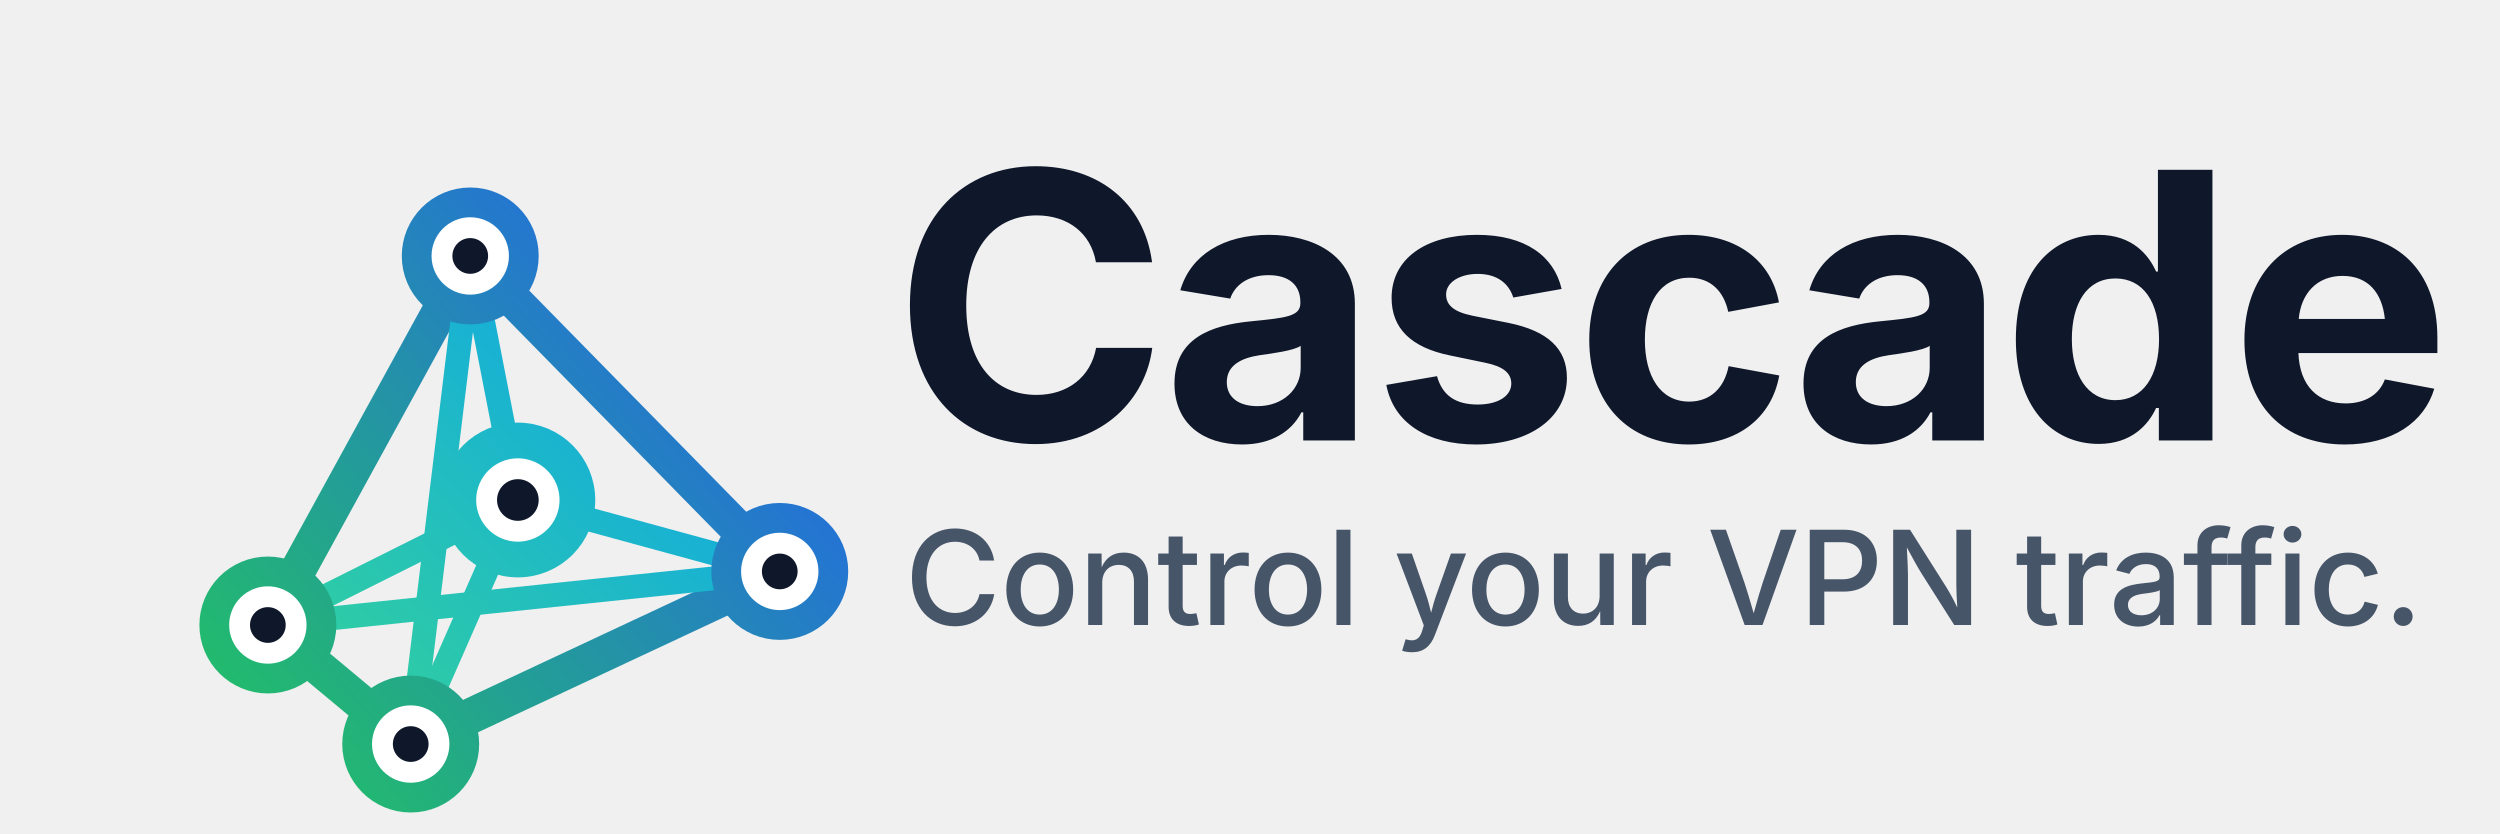
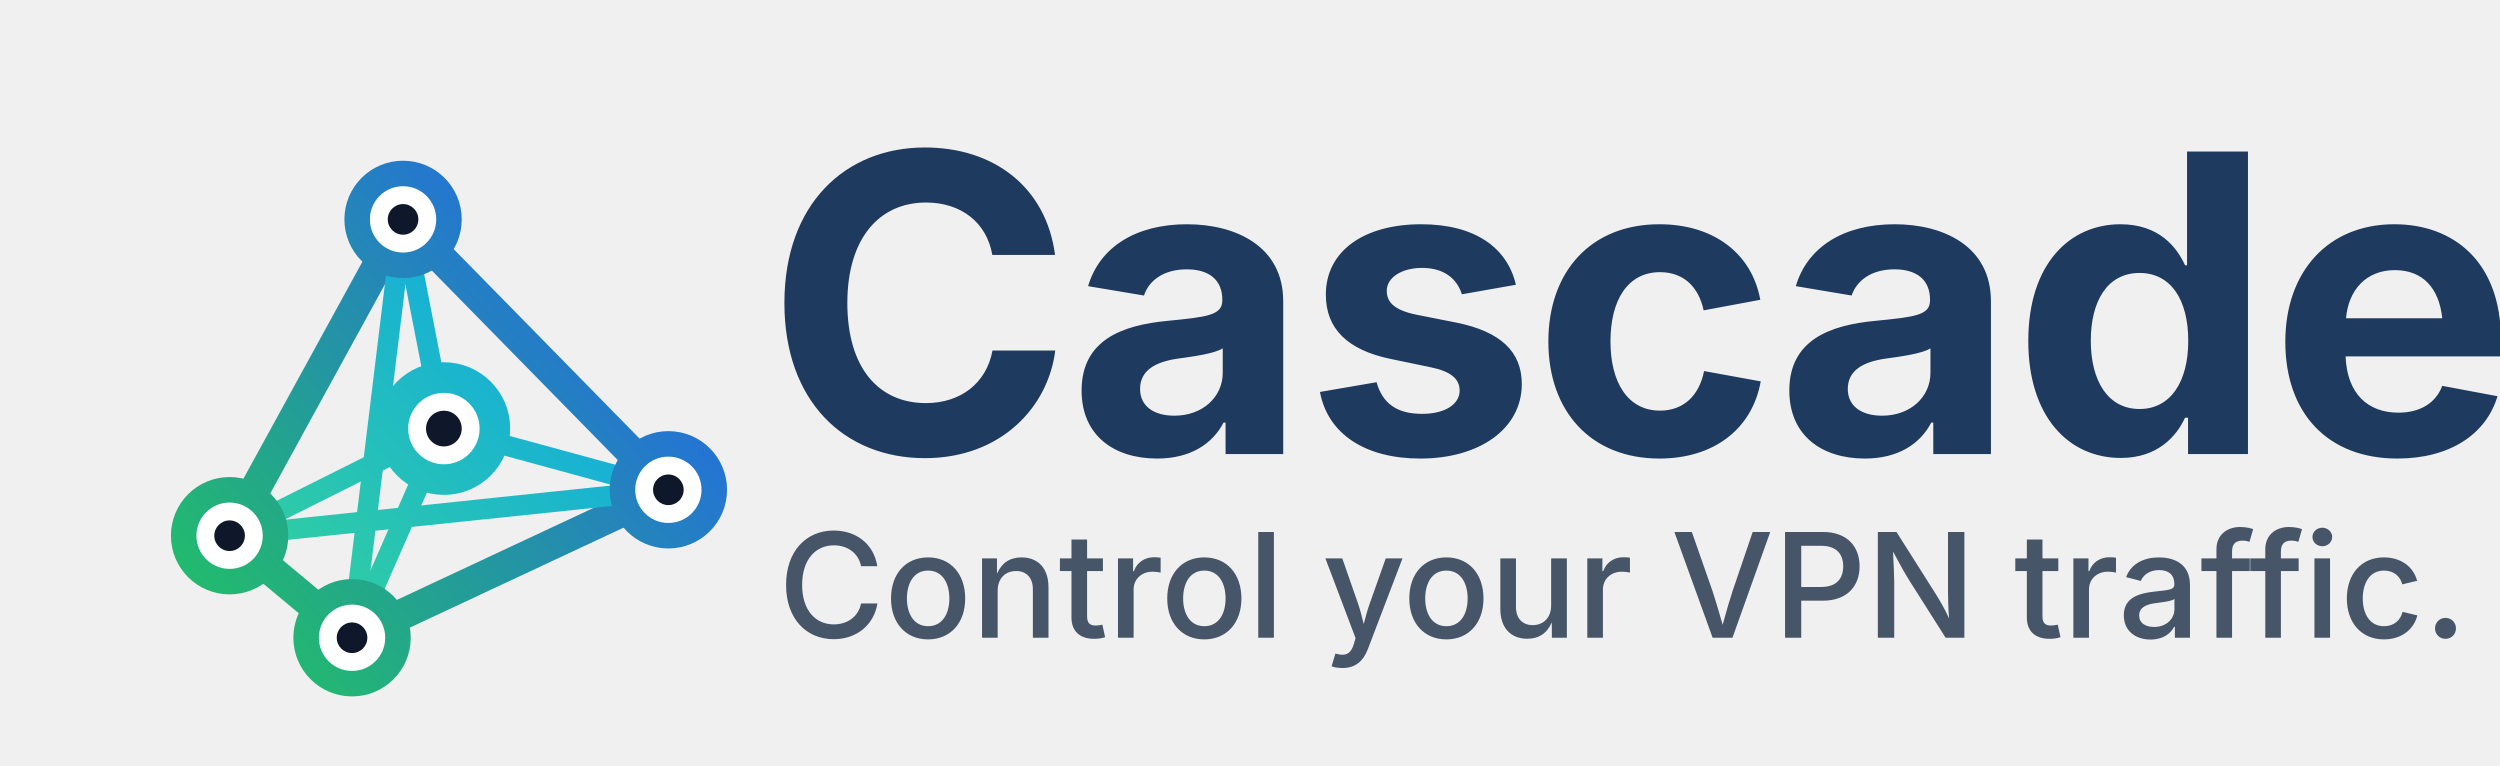
- <svg xmlns="http://www.w3.org/2000/svg" width="840" height="280" viewBox="0 0 840 280" fill="none" role="img" aria-labelledby="title desc">
+ <svg xmlns="http://www.w3.org/2000/svg" width="980" height="300" viewBox="0 0 980 300" fill="none" role="img" aria-labelledby="title desc">
  <defs>
    <linearGradient id="gradA" x1="36" y1="230" x2="232" y2="58" gradientUnits="userSpaceOnUse">
      <stop offset="0" stop-color="#22C55E" />
      <stop offset="1" stop-color="#2563EB" />
    </linearGradient>
    <linearGradient id="gradB" x1="70" y1="214" x2="204" y2="76" gradientUnits="userSpaceOnUse">
      <stop offset="0" stop-color="#34D399" />
      <stop offset="1" stop-color="#0EA5E9" />
    </linearGradient>
    <style>
-       .brand { fill: #0F172A; font: 700 125px Inter, ui-sans-serif, system-ui, -apple-system, "Segoe UI", Roboto, Arial, sans-serif; letter-spacing: -2px; }
-       .tag { fill: #475569; font: 500 44px Inter, ui-sans-serif, system-ui, -apple-system, "Segoe UI", Roboto, Arial, sans-serif; letter-spacing: -0.2px; }
+       .brand { fill: #1E3A5F; font: 700 163px Inter, ui-sans-serif, system-ui, -apple-system, "Segoe UI", Roboto, Arial, sans-serif; letter-spacing: -2px; }
+       .tag   { fill: #475569; font: 500 57px Inter, ui-sans-serif, system-ui, -apple-system, "Segoe UI", Roboto, Arial, sans-serif; letter-spacing: -0.2px; }
      .edgeA { stroke: url(#gradA); stroke-width: 12; stroke-linecap: round; stroke-linejoin: round; }
-       .edgeB { stroke: url(#gradB); stroke-width: 8; stroke-linecap: round; stroke-linejoin: round; }
-       .nodeOuter { fill: white; stroke: url(#gradA); stroke-width: 10; }
-       .nodeInner { fill: #0F172A; }
-       .controller { fill: white; stroke: url(#gradB); stroke-width: 12; }
-       .controllerCore { fill: #0F172A; }
+       .edgeB { stroke: url(#gradB); stroke-width: 8;  stroke-linecap: round; stroke-linejoin: round; }
+       .nodeOuter     { fill: white; stroke: url(#gradA); stroke-width: 10; }
+       .nodeInner     { fill: #0F172A; }
+       .controller    { fill: white; stroke: url(#gradB); stroke-width: 12; }
+       .controllerCore{ fill: #0F172A; }
+       @media (prefers-color-scheme: dark) {
+         .brand { fill: #E2E8F0; }
+         .tag   { fill: #94A3B8; }
+         .nodeOuter     { fill: #1E293B; }
+         .nodeInner     { fill: #E2E8F0; }
+         .controller    { fill: #1E293B; }
+         .controllerCore{ fill: #E2E8F0; }
+       }
    </style>
  </defs>
  <g transform="translate(20 20)">
    <path class="edgeA" d="M70 190 L138 66 L242 172 L118 230 Z" />
    <path class="edgeB" d="M70 190 L242 172" />
    <path class="edgeB" d="M138 66 L118 230" />
    <path class="edgeB" d="M154 148 L138 66" />
    <path class="edgeB" d="M154 148 L70 190" />
    <path class="edgeB" d="M154 148 L242 172" />
    <path class="edgeB" d="M154 148 L118 230" />
    <circle class="nodeOuter" cx="138" cy="66" r="18" />
    <circle class="nodeOuter" cx="70" cy="190" r="18" />
    <circle class="nodeOuter" cx="242" cy="172" r="18" />
    <circle class="nodeOuter" cx="118" cy="230" r="18" />
    <circle class="controller" cx="154" cy="148" r="20" />
    <circle class="controllerCore" cx="154" cy="148" r="7" />
    <circle class="nodeInner" cx="138" cy="66" r="6" />
    <circle class="nodeInner" cx="70" cy="190" r="6" />
    <circle class="nodeInner" cx="242" cy="172" r="6" />
    <circle class="nodeInner" cx="118" cy="230" r="6" />
  </g>
-   <text x="300" y="148" class="brand">Cascade</text>
-   <text x="304" y="210" class="tag">Control your VPN traffic.</text>
+   <text x="300" y="178" class="brand">Cascade</text>
+   <text x="305" y="250" class="tag">Control your VPN traffic.</text>
</svg>
